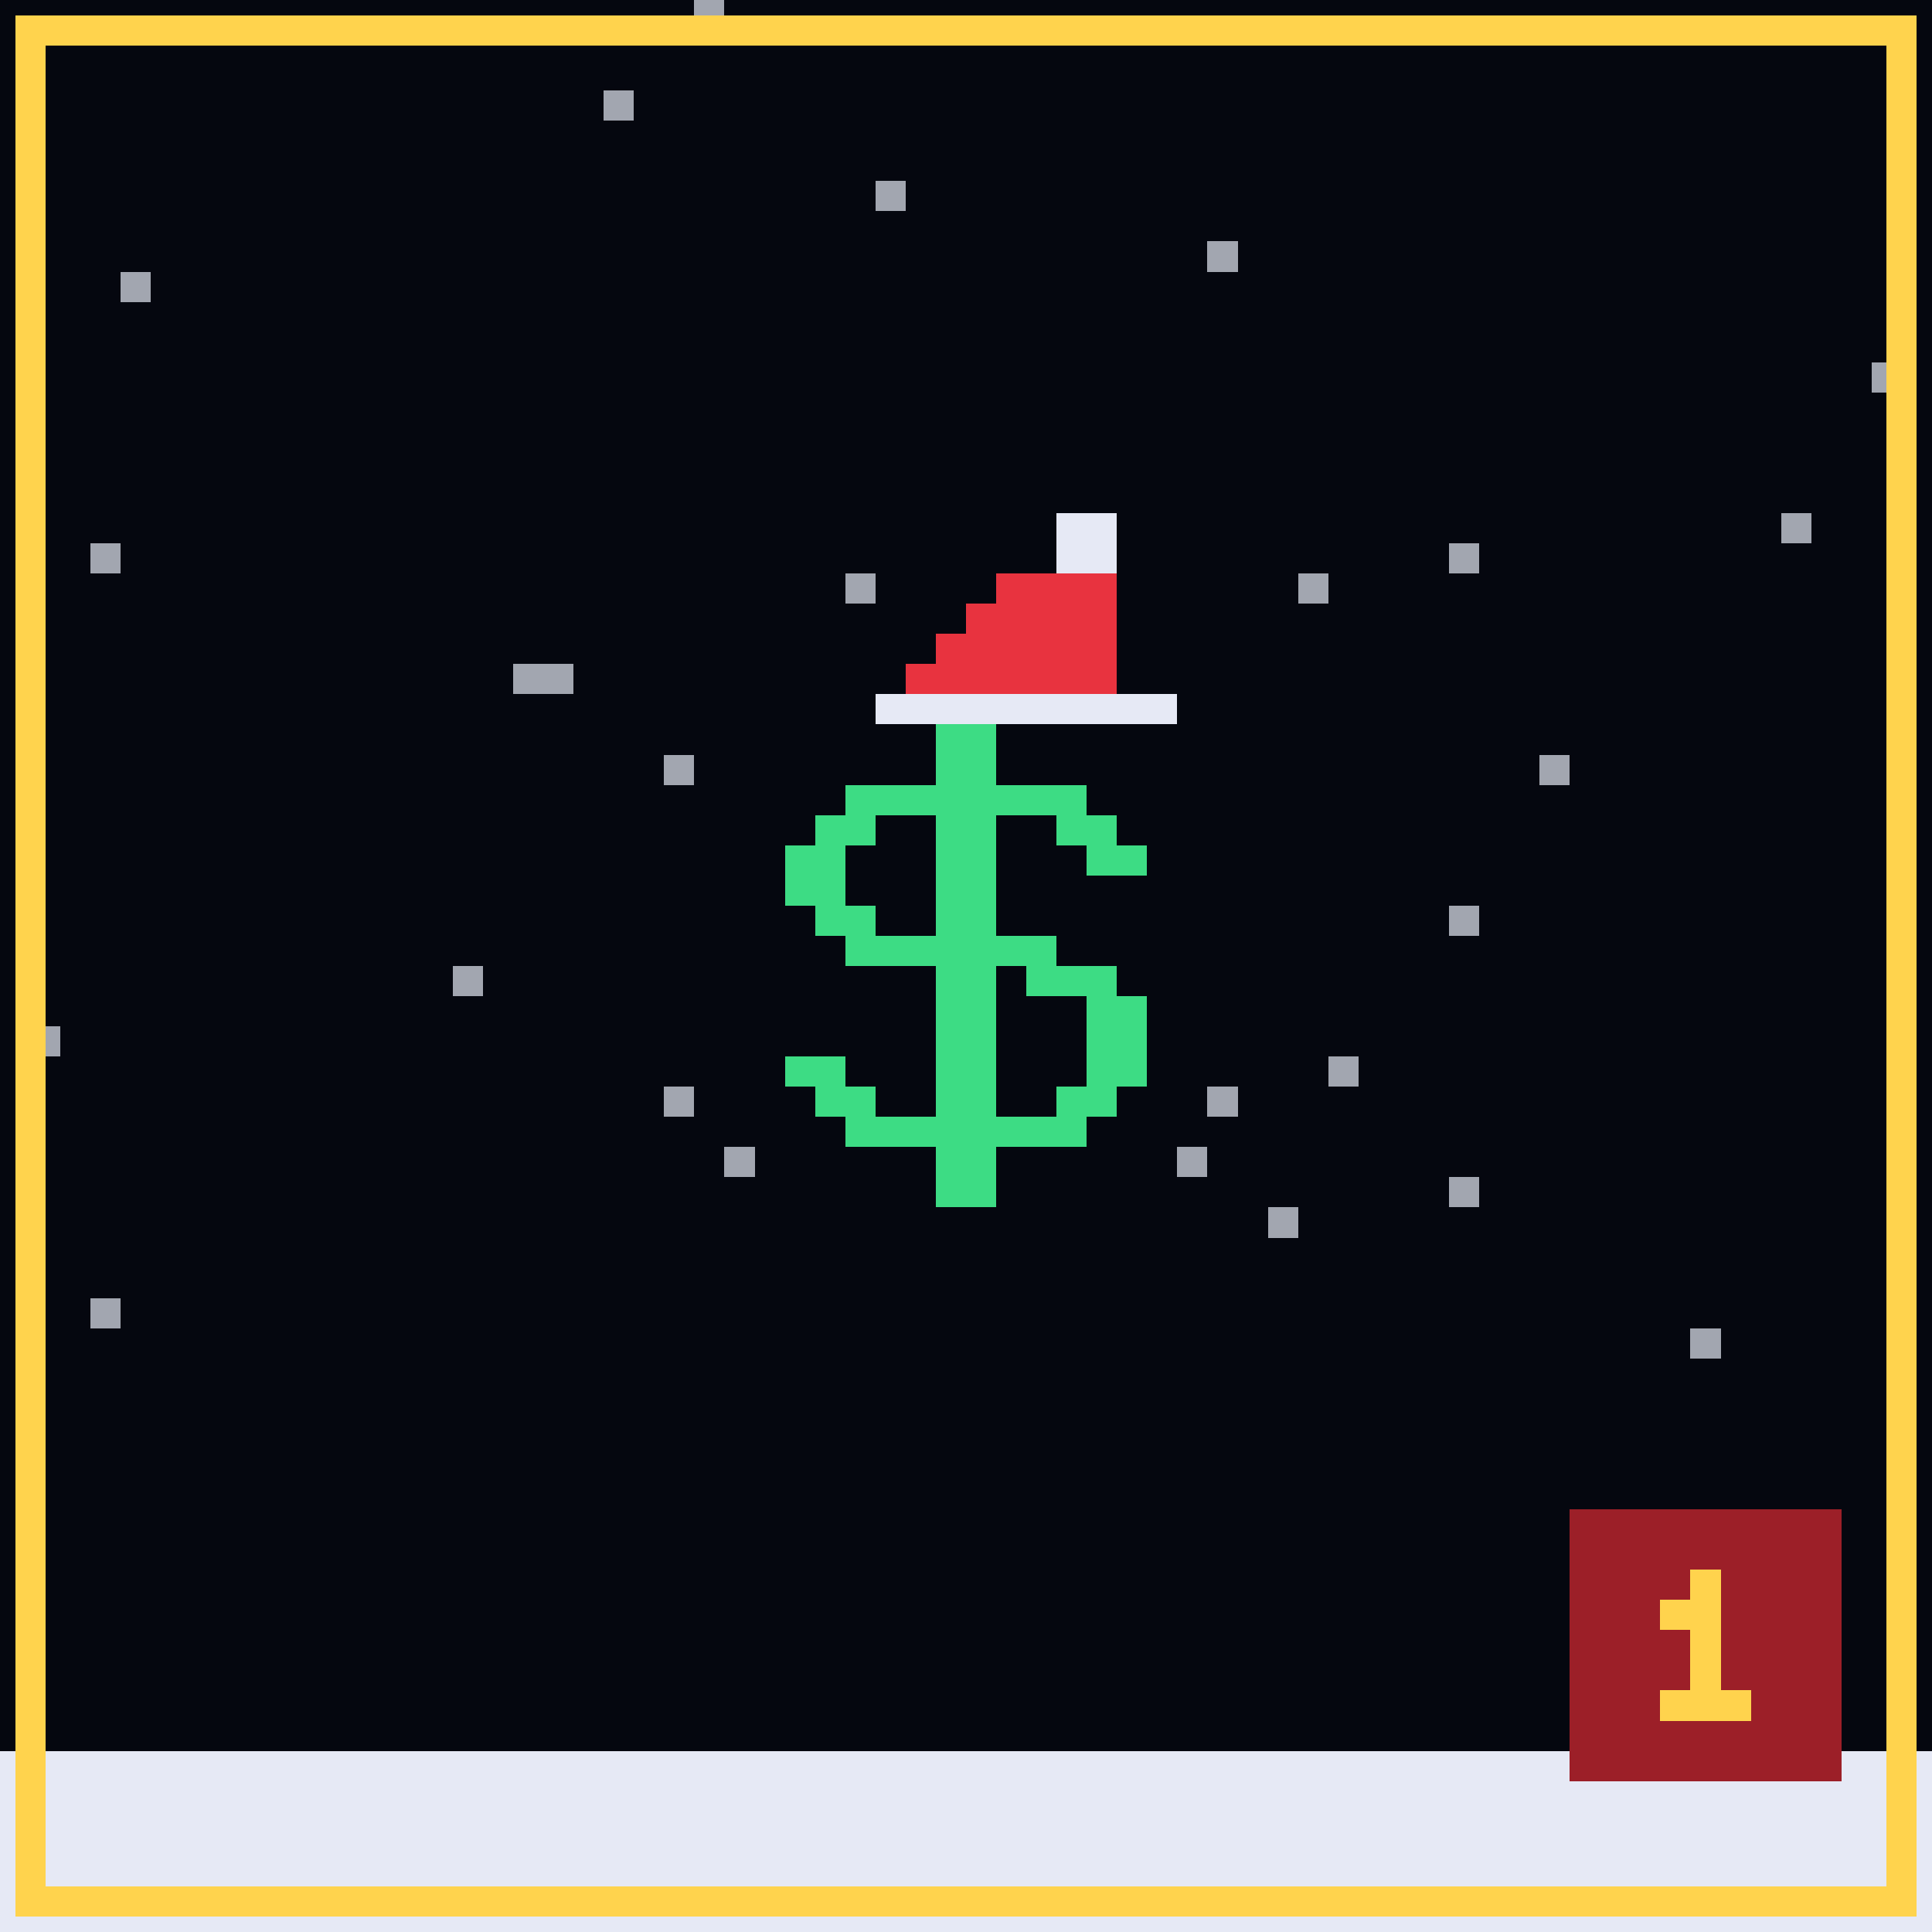
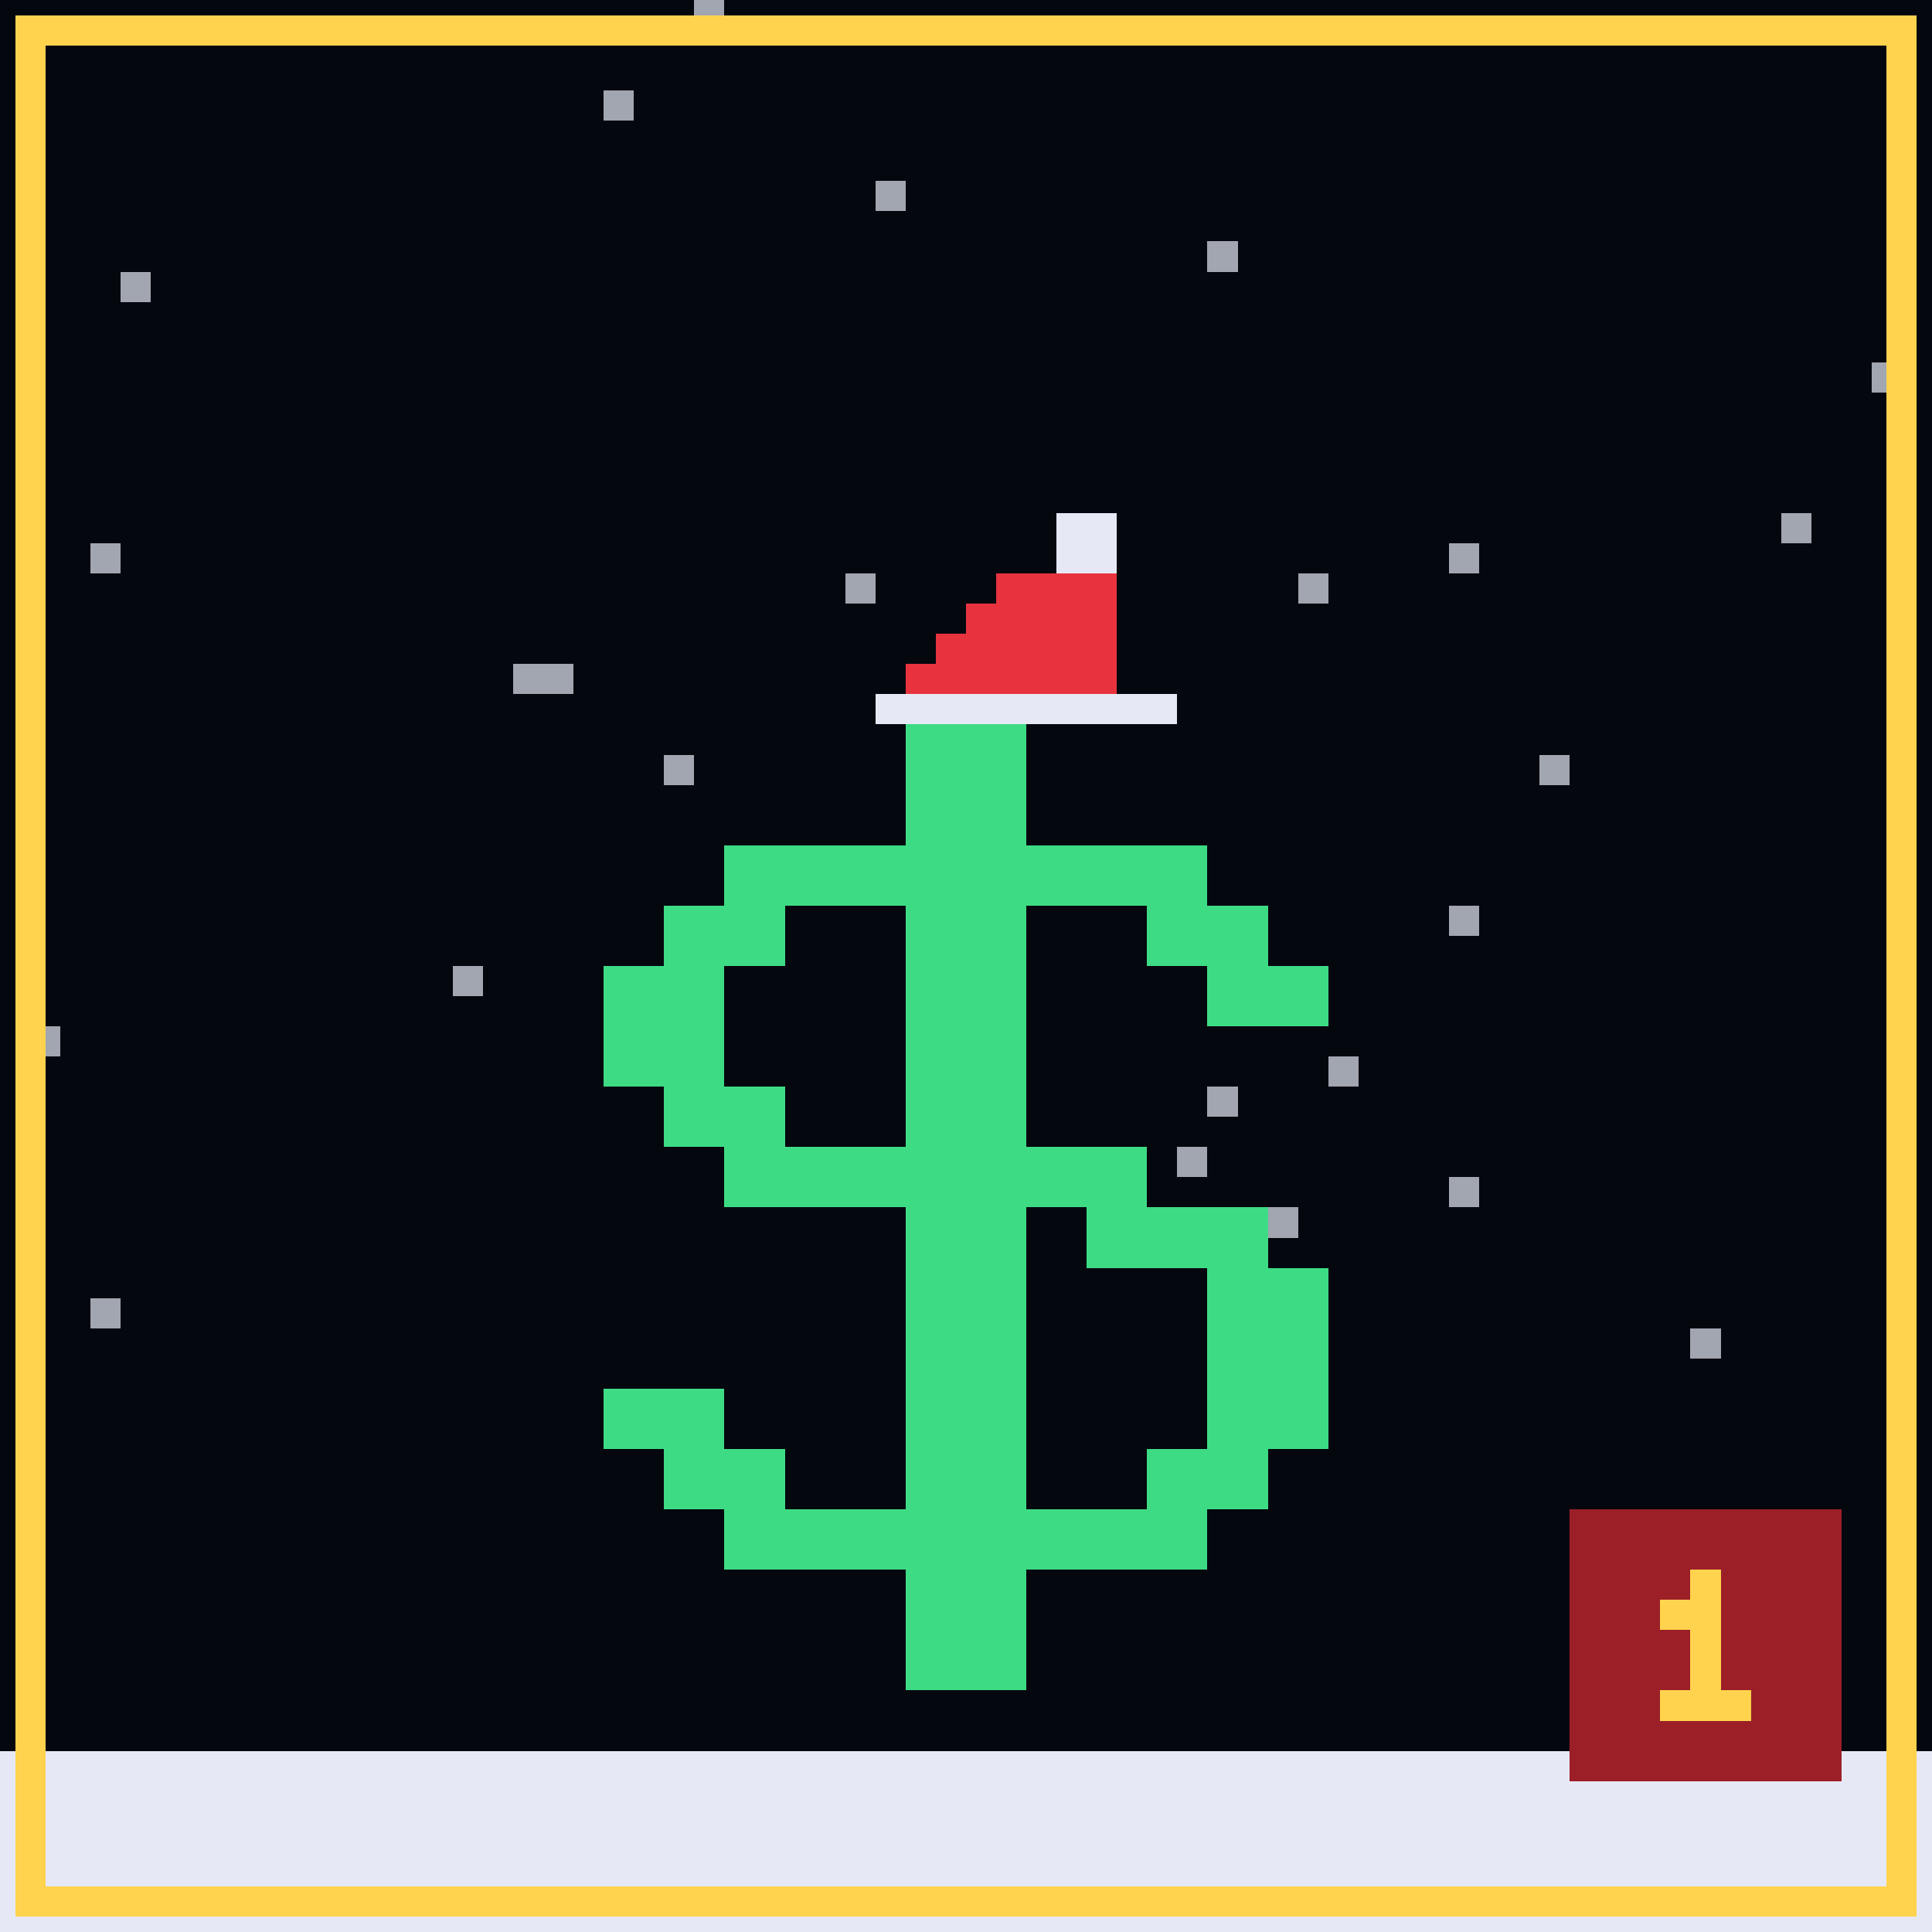
<svg xmlns="http://www.w3.org/2000/svg" viewBox="0 0 64 64" width="512" height="512" shape-rendering="crispEdges">
  <rect width="64" height="64" fill="#05070f" />
  <path fill="#e6e9f5" opacity="0.7" d="M44 35h1v1h-1zM24 38h1v1h-1zM15 32h1v1h-1zM3 18h1v1h-1zM39 38h1v1h-1zM20 3h1v1h-1zM18 22h1v1h-1zM22 25h1v1h-1zM17 22h1v1h-1zM23 0h1v1h-1zM48 30h1v1h-1zM29 6h1v1h-1zM51 25h1v1h-1zM48 18h1v1h-1zM56 44h1v1h-1zM4 9h1v1h-1zM48 39h1v1h-1zM59 17h1v1h-1zM22 36h1v1h-1zM62 12h1v1h-1zM42 40h1v1h-1zM43 19h1v1h-1zM1 34h1v1h-1zM40 8h1v1h-1zM3 43h1v1h-1zM37 28h1v1h-1zM40 36h1v1h-1zM28 19h1v1h-1z" />
  <rect x="0" y="58" width="64" height="6" fill="#e6e9f5" />
  <rect x="1" y="1" width="62" height="62" fill="none" stroke="#ffd34d" stroke-width="1" />
-   <path fill="#3ddc84" d="M31 24h2v1h-2zM31 25h2v1h-2zM28 26h8v1h-8zM27 27h2v1h-2zM31 27h2v1h-2zM35 27h2v1h-2zM26 28h2v1h-2zM31 28h2v1h-2zM36 28h2v1h-2zM26 29h2v1h-2zM31 29h2v1h-2zM27 30h2v1h-2zM31 30h2v1h-2zM28 31h7v1h-7zM31 32h2v1h-2zM34 32h3v1h-3zM31 33h2v1h-2zM36 33h2v1h-2zM31 34h2v1h-2zM36 34h2v1h-2zM26 35h2v1h-2zM31 35h2v1h-2zM36 35h2v1h-2zM27 36h2v1h-2zM31 36h2v1h-2zM35 36h2v1h-2zM28 37h8v1h-8zM31 38h2v1h-2zM31 39h2v1h-2z" />
+   <g transform="translate(16 24) scale(2)">
+     <path fill="#3ddc84" d="M7 0h2v1h-2zM7 1h2v1h-2zM4 2h8v1h-8zM3 3h2v1h-2zM7 3h2v1h-2zM11 3h2v1h-2zM2 4h2v1h-2zM7 4h2v1h-2zM12 4h2v1h-2zM2 5h2v1h-2zM7 5h2v1h-2zM3 6h2v1h-2zM7 6h2v1h-2zM4 7h7v1h-7zM7 8h2v1h-2zM10 8h3v1h-3zM7 9h2v1h-2zM12 9h2v1h-2zM7 10h2v1h-2zM12 10h2v1h-2zM2 11h2v1h-2zM7 11h2v1h-2zM12 11h2v1h-2zM3 12h2v1h-2zM7 12h2v1h-2zM11 12h2v1h-2zM4 13h8v1h-8zM7 14h2v1h-2zM7 15h2v1h-2z" />
+   </g>
  <path fill="#e8333f" d="M35 18h2v1h-2zM33 19h4v1h-4zM32 20h5v1h-5zM31 21h6v1h-6zM30 22h7v1h-7z" />
  <path fill="#e6e9f5" d="M29 23h10v1h-10z" />
  <rect x="35" y="17" width="2" height="2" fill="#e6e9f5" />
  <rect x="52" y="50" width="9" height="9" fill="#9c1f28" />
  <path fill="#ffd34d" d="M56 52h1v1h-1zM55 53h2v1h-2zM56 54h1v1h-1zM56 55h1v1h-1zM55 56h3v1h-3z" />
</svg>
